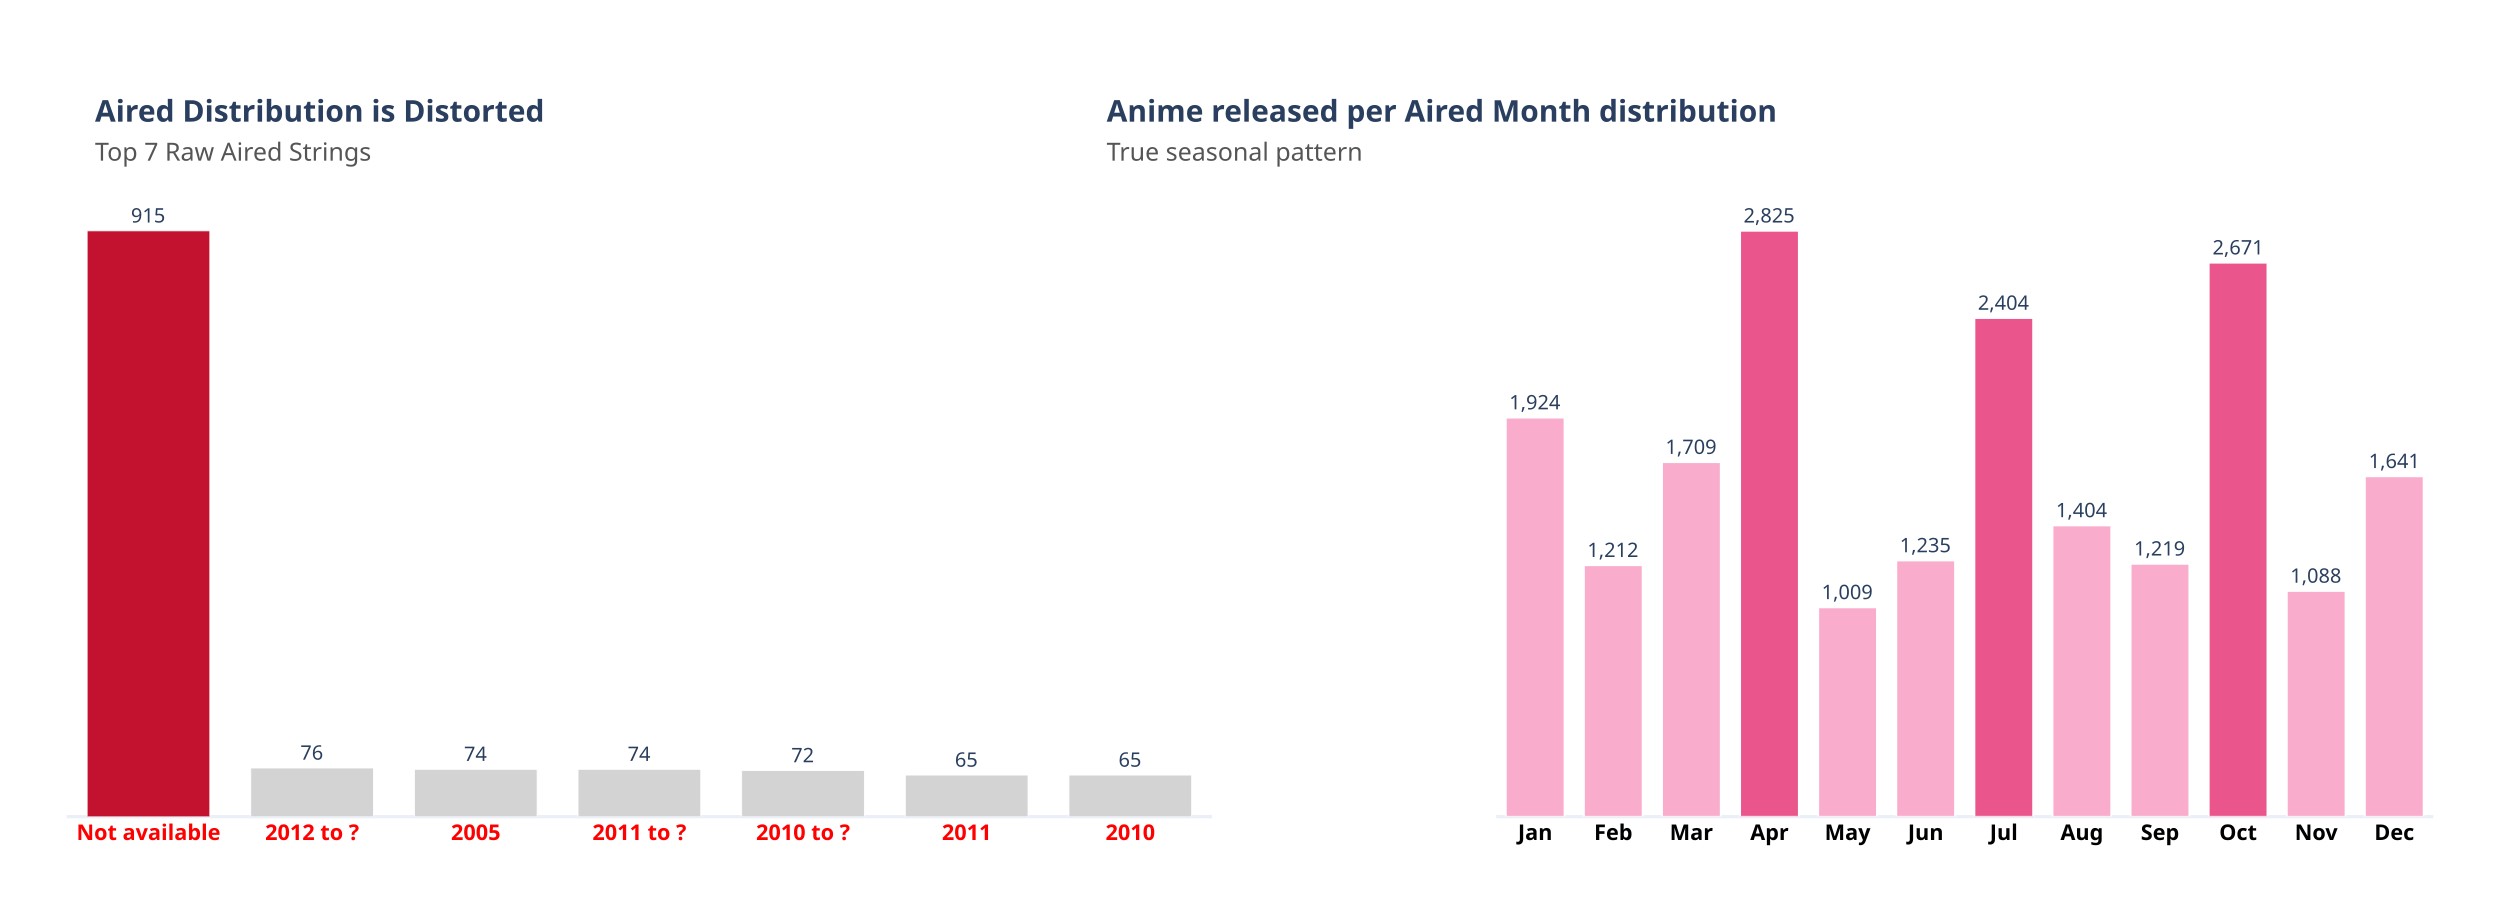
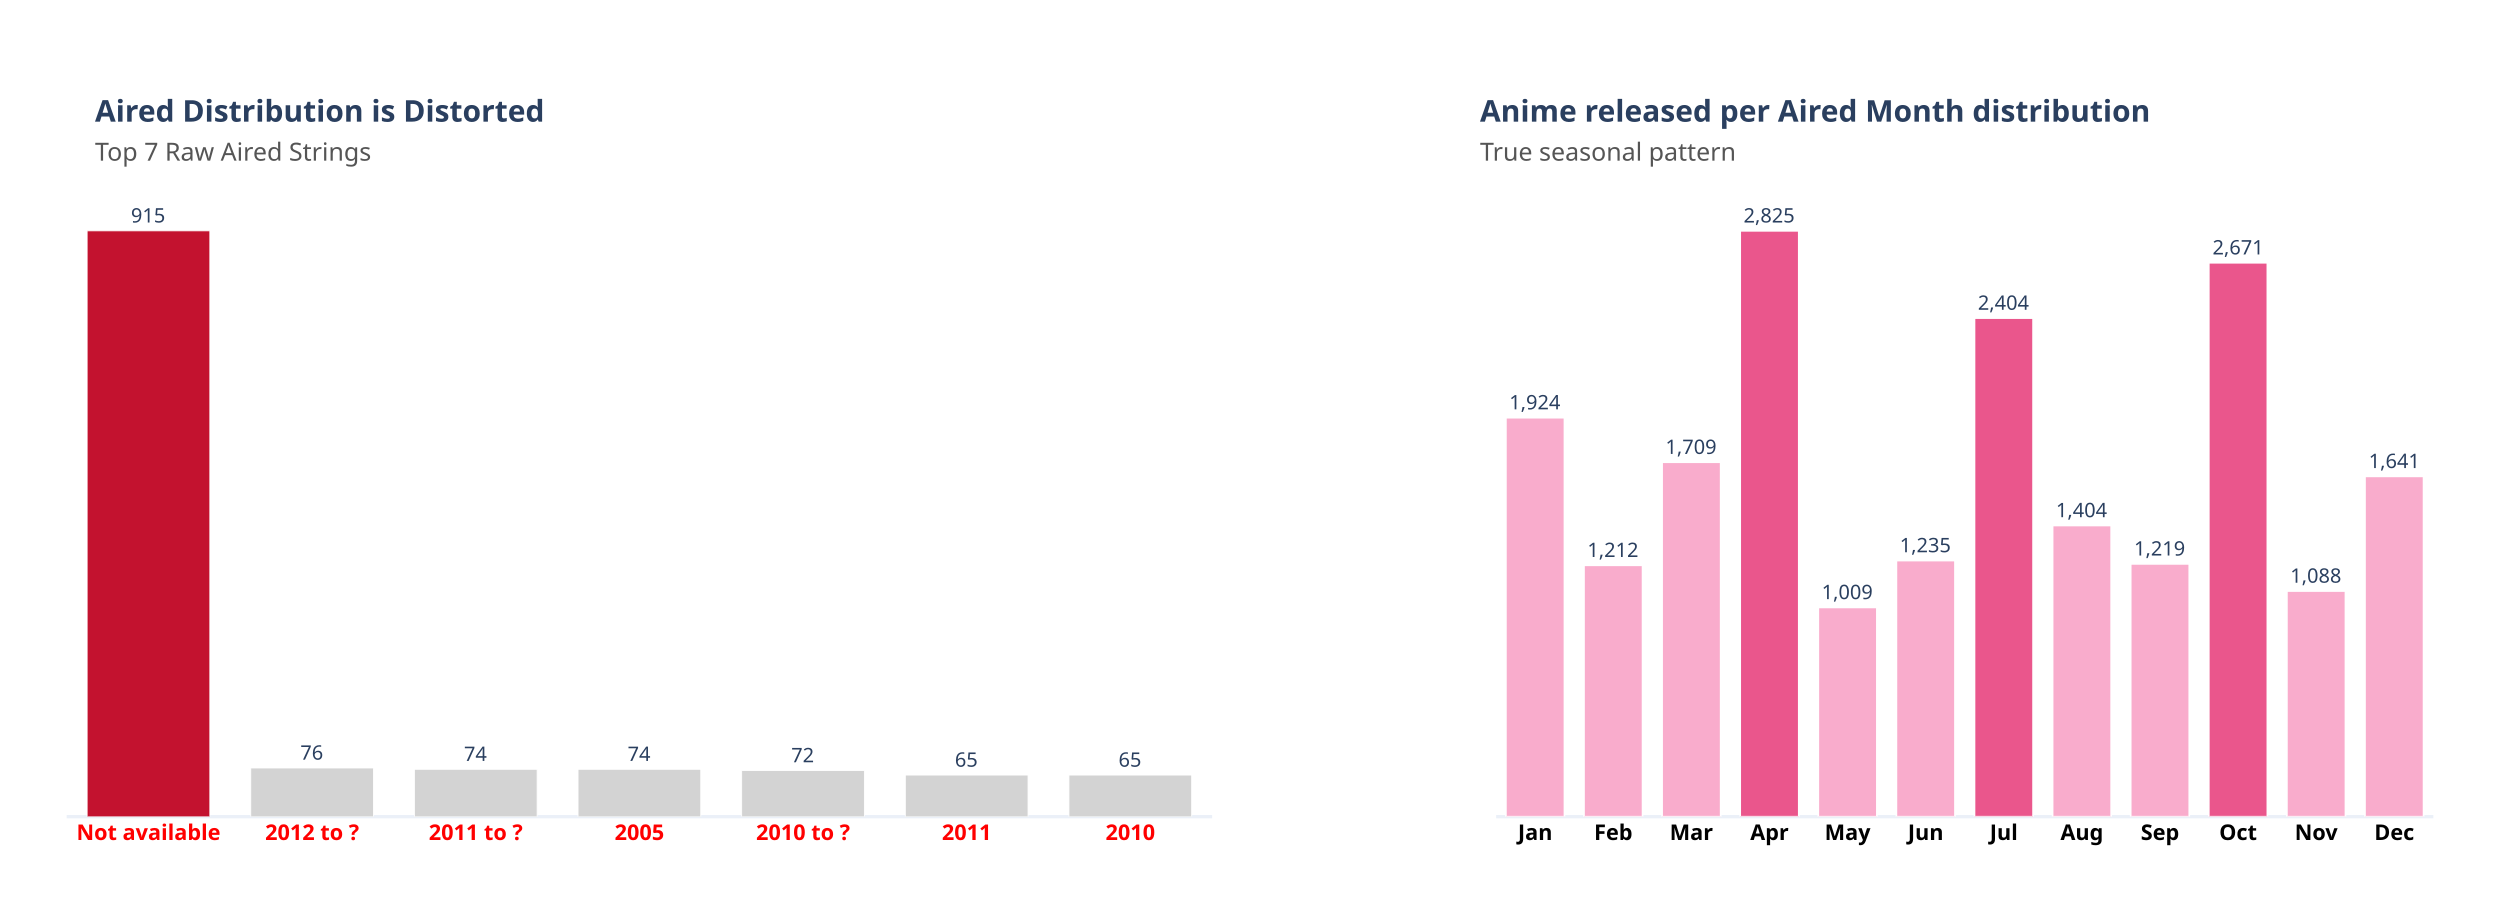
<svg xmlns="http://www.w3.org/2000/svg" class="main-svg" width="1500" height="550" style="" viewBox="0 0 1500 550">
  <rect x="0" y="0" width="1500" height="550" style="fill: rgb(0, 0, 0); fill-opacity: 0;" />
-   <defs id="defs-33fd9f">
+   <defs id="defs-b66480">
    <g class="clips">
-       <clipPath id="clip33fd9fxyplot" class="plotclip">
+       <clipPath id="clipb66480xyplot" class="plotclip">
        <rect width="687.28" height="370" />
      </clipPath>
-       <clipPath id="clip33fd9fx2y2plot" class="plotclip">
+       <clipPath id="clipb66480x2y2plot" class="plotclip">
        <rect width="562.32" height="370" />
      </clipPath>
-       <clipPath class="axesclip" id="clip33fd9fx">
+       <clipPath class="axesclip" id="clipb66480x">
        <rect x="40" y="0" width="687.28" height="550" />
      </clipPath>
-       <clipPath class="axesclip" id="clip33fd9fy">
+       <clipPath class="axesclip" id="clipb66480y">
        <rect x="0" y="120" width="1500" height="370" />
      </clipPath>
-       <clipPath class="axesclip" id="clip33fd9fxy">
+       <clipPath class="axesclip" id="clipb66480xy">
        <rect x="40" y="120" width="687.28" height="370" />
      </clipPath>
-       <clipPath class="axesclip" id="clip33fd9fy2">
+       <clipPath class="axesclip" id="clipb66480y2">
        <rect x="0" y="120" width="1500" height="370" />
      </clipPath>
-       <clipPath class="axesclip" id="clip33fd9fxy2">
+       <clipPath class="axesclip" id="clipb66480xy2">
        <rect x="40" y="120" width="687.28" height="370" />
      </clipPath>
-       <clipPath class="axesclip" id="clip33fd9fx2">
+       <clipPath class="axesclip" id="clipb66480x2">
        <rect x="897.68" y="0" width="562.32" height="550" />
      </clipPath>
-       <clipPath class="axesclip" id="clip33fd9fx2y">
+       <clipPath class="axesclip" id="clipb66480x2y">
        <rect x="897.68" y="120" width="562.32" height="370" />
      </clipPath>
-       <clipPath class="axesclip" id="clip33fd9fx2y2">
+       <clipPath class="axesclip" id="clipb66480x2y2">
        <rect x="897.68" y="120" width="562.32" height="370" />
      </clipPath>
    </g>
    <g class="gradients" />
    <g class="patterns" />
  </defs>
  <g class="bglayer">
    <rect class="bg" x="40" y="120" width="687.28" height="370" style="fill: rgb(0, 0, 0); fill-opacity: 0; stroke-width: 0;" />
    <rect class="bg" x="897.68" y="120" width="562.32" height="370" style="fill: rgb(0, 0, 0); fill-opacity: 0; stroke-width: 0;" />
  </g>
  <g class="layer-below">
    <g class="imagelayer" />
    <g class="shapelayer" />
  </g>
  <g class="cartesianlayer">
    <g class="subplot xy">
      <g class="layer-subplot">
        <g class="shapelayer" />
        <g class="imagelayer" />
      </g>
      <g class="minor-gridlayer">
        <g class="x" />
        <g class="y" />
      </g>
      <g class="gridlayer">
        <g class="x" />
        <g class="y" />
      </g>
      <g class="zerolinelayer">
        <path class="yzl zl crisp" transform="translate(0,490)" d="M40,0h687.28" style="stroke: rgb(235, 240, 248); stroke-opacity: 1; stroke-width: 2px;" />
      </g>
      <g class="layer-between">
        <g class="shapelayer" />
        <g class="imagelayer" />
      </g>
      <path class="xlines-below" />
      <path class="ylines-below" />
      <g class="overlines-below" />
      <g class="xaxislayer-below" />
      <g class="yaxislayer-below" />
      <g class="overaxes-below" />
      <g class="overplot">
-         <g class="xy" transform="translate(40,120)" clip-path="url(#clip33fd9fxyplot)">
+         <g class="xy" transform="translate(40,120)" clip-path="url(#clipb66480xyplot)">
          <g class="barlayer mlayer">
            <g class="trace bars" style="opacity: 1;">
              <g class="points">
                <g class="point">
                  <path d="M12.27,370V18.5H85.91V370Z" style="vector-effect: none; opacity: 1; stroke-width: 0.5px; fill: rgb(195, 18, 47); fill-opacity: 1; stroke: rgb(255, 255, 255); stroke-opacity: 1;" />
                  <text class="bartext bartext-outside" text-anchor="middle" data-notex="1" x="0" y="0" style="font-family: Tahoma; font-size: 12px; fill: rgb(42, 63, 95); fill-opacity: 1; white-space: pre;" transform="translate(48.86734,13.5)">915</text>
                </g>
                <g class="point">
                  <path d="M110.46,370V340.8H184.09V370Z" style="vector-effect: none; opacity: 1; stroke-width: 0.5px; fill: rgb(211, 211, 211); fill-opacity: 1; stroke: rgb(255, 255, 255); stroke-opacity: 1;" />
                  <text class="bartext bartext-outside" text-anchor="middle" data-notex="1" x="0" y="0" style="font-family: Tahoma; font-size: 12px; fill: rgb(42, 63, 95); fill-opacity: 1; white-space: pre;" transform="translate(147.0543,335.8)">76</text>
                </g>
                <g class="point">
                  <path d="M208.64,370V341.57H282.28V370Z" style="vector-effect: none; opacity: 1; stroke-width: 0.5px; fill: rgb(211, 211, 211); fill-opacity: 1; stroke: rgb(255, 255, 255); stroke-opacity: 1;" />
                  <text class="bartext bartext-outside" text-anchor="middle" data-notex="1" x="0" y="0" style="font-family: Tahoma; font-size: 12px; fill: rgb(42, 63, 95); fill-opacity: 1; white-space: pre;" transform="translate(245.2393,336.57)">74</text>
                </g>
                <g class="point">
                  <path d="M306.82,370V341.57H380.46V370Z" style="vector-effect: none; opacity: 1; stroke-width: 0.5px; fill: rgb(211, 211, 211); fill-opacity: 1; stroke: rgb(255, 255, 255); stroke-opacity: 1;" />
                  <text class="bartext bartext-outside" text-anchor="middle" data-notex="1" x="0" y="0" style="font-family: Tahoma; font-size: 12px; fill: rgb(42, 63, 95); fill-opacity: 1; white-space: pre;" transform="translate(343.4193,336.57)">74</text>
                </g>
                <g class="point">
                  <path d="M405,370V342.34H478.64V370Z" style="vector-effect: none; opacity: 1; stroke-width: 0.5px; fill: rgb(211, 211, 211); fill-opacity: 1; stroke: rgb(255, 255, 255); stroke-opacity: 1;" />
                  <text class="bartext bartext-outside" text-anchor="middle" data-notex="1" x="0" y="0" style="font-family: Tahoma; font-size: 12px; fill: rgb(42, 63, 95); fill-opacity: 1; white-space: pre;" transform="translate(441.5993,337.34)">72</text>
                </g>
                <g class="point">
                  <path d="M503.19,370V345.03H576.82V370Z" style="vector-effect: none; opacity: 1; stroke-width: 0.5px; fill: rgb(211, 211, 211); fill-opacity: 1; stroke: rgb(255, 255, 255); stroke-opacity: 1;" />
                  <text class="bartext bartext-outside" text-anchor="middle" data-notex="1" x="0" y="0" style="font-family: Tahoma; font-size: 12px; fill: rgb(42, 63, 95); fill-opacity: 1; white-space: pre;" transform="translate(539.7843,340.03)">65</text>
                </g>
                <g class="point">
                  <path d="M601.37,370V345.03H675.01V370Z" style="vector-effect: none; opacity: 1; stroke-width: 0.5px; fill: rgb(211, 211, 211); fill-opacity: 1; stroke: rgb(255, 255, 255); stroke-opacity: 1;" />
                  <text class="bartext bartext-outside" text-anchor="middle" data-notex="1" x="0" y="0" style="font-family: Tahoma; font-size: 12px; fill: rgb(42, 63, 95); fill-opacity: 1; white-space: pre;" transform="translate(637.9693,340.03)">65</text>
                </g>
              </g>
            </g>
          </g>
        </g>
      </g>
      <g class="zerolinelayer-above" />
      <path class="xlines-above crisp" d="M0,0" style="fill: none;" />
      <path class="ylines-above crisp" d="M0,0" style="fill: none;" />
      <g class="overlines-above" />
      <g class="xaxislayer-above">
        <g class="xtick">
          <text text-anchor="middle" x="0" y="504" transform="translate(89.09,0)" style="font-family: Tahoma; font-size: 13px; fill: rgb(255, 0, 0); fill-opacity: 1; font-weight: bold; white-space: pre;">Not available</text>
        </g>
        <g class="xtick">
          <text text-anchor="middle" x="0" y="504" transform="translate(187.27,0)" style="font-family: Tahoma; font-size: 13px; fill: rgb(255, 0, 0); fill-opacity: 1; font-weight: bold; white-space: pre;">2012 to ?</text>
        </g>
        <g class="xtick">
-           <text text-anchor="middle" x="0" y="504" transform="translate(285.46,0)" style="font-family: Tahoma; font-size: 13px; fill: rgb(255, 0, 0); fill-opacity: 1; font-weight: bold; white-space: pre;">2005</text>
-         </g>
-         <g class="xtick">
-           <text text-anchor="middle" x="0" y="504" transform="translate(383.64,0)" style="font-family: Tahoma; font-size: 13px; fill: rgb(255, 0, 0); fill-opacity: 1; font-weight: bold; white-space: pre;">2011 to ?</text>
+           <text text-anchor="middle" x="0" y="504" transform="translate(285.46,0)" style="font-family: Tahoma; font-size: 13px; fill: rgb(255, 0, 0); fill-opacity: 1; font-weight: bold; white-space: pre;">2011 to ?</text>
+         </g>
+         <g class="xtick">
+           <text text-anchor="middle" x="0" y="504" transform="translate(383.64,0)" style="font-family: Tahoma; font-size: 13px; fill: rgb(255, 0, 0); fill-opacity: 1; font-weight: bold; white-space: pre;">2005</text>
        </g>
        <g class="xtick">
          <text text-anchor="middle" x="0" y="504" transform="translate(481.82,0)" style="font-family: Tahoma; font-size: 13px; fill: rgb(255, 0, 0); fill-opacity: 1; font-weight: bold; white-space: pre;">2010 to ?</text>
        </g>
        <g class="xtick">
          <text text-anchor="middle" x="0" y="504" transform="translate(580.01,0)" style="font-family: Tahoma; font-size: 13px; fill: rgb(255, 0, 0); fill-opacity: 1; font-weight: bold; white-space: pre;">2011</text>
        </g>
        <g class="xtick">
          <text text-anchor="middle" x="0" y="504" transform="translate(678.19,0)" style="font-family: Tahoma; font-size: 13px; fill: rgb(255, 0, 0); fill-opacity: 1; font-weight: bold; white-space: pre;">2010</text>
        </g>
      </g>
      <g class="yaxislayer-above" />
      <g class="overaxes-above" />
    </g>
    <g class="subplot x2y2">
      <g class="layer-subplot">
        <g class="shapelayer" />
        <g class="imagelayer" />
      </g>
      <g class="minor-gridlayer">
        <g class="x2" />
        <g class="y2" />
      </g>
      <g class="gridlayer">
        <g class="x2" />
        <g class="y2" />
      </g>
      <g class="zerolinelayer">
        <path class="y2zl zl crisp" transform="translate(0,490)" d="M897.68,0h562.32" style="stroke: rgb(235, 240, 248); stroke-opacity: 1; stroke-width: 2px;" />
      </g>
      <g class="layer-between">
        <g class="shapelayer" />
        <g class="imagelayer" />
      </g>
      <path class="xlines-below" />
      <path class="ylines-below" />
      <g class="overlines-below" />
      <g class="xaxislayer-below" />
      <g class="yaxislayer-below" />
      <g class="overaxes-below" />
      <g class="overplot">
-         <g class="x2y2" transform="translate(897.68,120)" clip-path="url(#clip33fd9fx2y2plot)">
+         <g class="x2y2" transform="translate(897.68,120)" clip-path="url(#clipb66480x2y2plot)">
          <g class="barlayer mlayer">
            <g class="trace bars" style="opacity: 1;">
              <g class="points">
                <g class="point">
                  <path d="M5.86,370V130.61H41V370Z" style="vector-effect: none; opacity: 1; stroke-width: 1px; fill: rgb(249, 172, 204); fill-opacity: 1; stroke: rgb(255, 255, 255); stroke-opacity: 1;" />
                  <text class="bartext bartext-outside" text-anchor="middle" data-notex="1" x="0" y="0" style="font-family: Tahoma; font-size: 12px; fill: rgb(42, 63, 95); fill-opacity: 1; white-space: pre;" transform="translate(23.2093,125.61)">1,924</text>
                </g>
                <g class="point">
                  <path d="M52.72,370V219.2H87.86V370Z" style="vector-effect: none; opacity: 1; stroke-width: 1px; fill: rgb(249, 172, 204); fill-opacity: 1; stroke: rgb(255, 255, 255); stroke-opacity: 1;" />
                  <text class="bartext bartext-outside" text-anchor="middle" data-notex="1" x="0" y="0" style="font-family: Tahoma; font-size: 12px; fill: rgb(42, 63, 95); fill-opacity: 1; white-space: pre;" transform="translate(70.0693,214.2)">1,212</text>
                </g>
                <g class="point">
                  <path d="M99.58,370V157.36H134.72V370Z" style="vector-effect: none; opacity: 1; stroke-width: 1px; fill: rgb(249, 172, 204); fill-opacity: 1; stroke: rgb(255, 255, 255); stroke-opacity: 1;" />
                  <text class="bartext bartext-outside" text-anchor="middle" data-notex="1" x="0" y="0" style="font-family: Tahoma; font-size: 12px; fill: rgb(42, 63, 95); fill-opacity: 1; white-space: pre;" transform="translate(116.9322,152.36)">1,709</text>
                </g>
                <g class="point">
                  <path d="M146.44,370V18.5H181.58V370Z" style="vector-effect: none; opacity: 1; stroke-width: 1px; fill: rgb(234, 86, 140); fill-opacity: 1; stroke: rgb(255, 255, 255); stroke-opacity: 1;" />
                  <text class="bartext bartext-outside" text-anchor="middle" data-notex="1" x="0" y="0" style="font-family: Tahoma; font-size: 12px; fill: rgb(42, 63, 95); fill-opacity: 1; white-space: pre;" transform="translate(163.7893,13.5)">2,825</text>
                </g>
                <g class="point">
                  <path d="M193.3,370V244.46H228.44V370Z" style="vector-effect: none; opacity: 1; stroke-width: 1px; fill: rgb(249, 172, 204); fill-opacity: 1; stroke: rgb(255, 255, 255); stroke-opacity: 1;" />
                  <text class="bartext bartext-outside" text-anchor="middle" data-notex="1" x="0" y="0" style="font-family: Tahoma; font-size: 12px; fill: rgb(42, 63, 95); fill-opacity: 1; white-space: pre;" transform="translate(210.6493,239.46)">1,009</text>
                </g>
                <g class="point">
                  <path d="M240.16,370V216.34H275.3V370Z" style="vector-effect: none; opacity: 1; stroke-width: 1px; fill: rgb(249, 172, 204); fill-opacity: 1; stroke: rgb(255, 255, 255); stroke-opacity: 1;" />
                  <text class="bartext bartext-outside" text-anchor="middle" data-notex="1" x="0" y="0" style="font-family: Tahoma; font-size: 12px; fill: rgb(42, 63, 95); fill-opacity: 1; white-space: pre;" transform="translate(257.5093,211.34)">1,235</text>
                </g>
                <g class="point">
                  <path d="M287.02,370V70.88H322.16V370Z" style="vector-effect: none; opacity: 1; stroke-width: 1px; fill: rgb(234, 86, 140); fill-opacity: 1; stroke: rgb(255, 255, 255); stroke-opacity: 1;" />
                  <text class="bartext bartext-outside" text-anchor="middle" data-notex="1" x="0" y="0" style="font-family: Tahoma; font-size: 12px; fill: rgb(42, 63, 95); fill-opacity: 1; white-space: pre;" transform="translate(304.3693,65.88)">2,404</text>
                </g>
                <g class="point">
                  <path d="M333.88,370V195.31H369.02V370Z" style="vector-effect: none; opacity: 1; stroke-width: 1px; fill: rgb(249, 172, 204); fill-opacity: 1; stroke: rgb(255, 255, 255); stroke-opacity: 1;" />
                  <text class="bartext bartext-outside" text-anchor="middle" data-notex="1" x="0" y="0" style="font-family: Tahoma; font-size: 12px; fill: rgb(42, 63, 95); fill-opacity: 1; white-space: pre;" transform="translate(351.2293,190.31)">1,404</text>
                </g>
                <g class="point">
                  <path d="M380.74,370V218.33H415.88V370Z" style="vector-effect: none; opacity: 1; stroke-width: 1px; fill: rgb(249, 172, 204); fill-opacity: 1; stroke: rgb(255, 255, 255); stroke-opacity: 1;" />
                  <text class="bartext bartext-outside" text-anchor="middle" data-notex="1" x="0" y="0" style="font-family: Tahoma; font-size: 12px; fill: rgb(42, 63, 95); fill-opacity: 1; white-space: pre;" transform="translate(398.0893,213.33)">1,219</text>
                </g>
                <g class="point">
                  <path d="M427.6,370V37.66H462.74V370Z" style="vector-effect: none; opacity: 1; stroke-width: 1px; fill: rgb(234, 86, 140); fill-opacity: 1; stroke: rgb(255, 255, 255); stroke-opacity: 1;" />
                  <text class="bartext bartext-outside" text-anchor="middle" data-notex="1" x="0" y="0" style="font-family: Tahoma; font-size: 12px; fill: rgb(42, 63, 95); fill-opacity: 1; white-space: pre;" transform="translate(445.17,32.66)">2,671</text>
                </g>
                <g class="point">
                  <path d="M474.46,370V234.63H509.6V370Z" style="vector-effect: none; opacity: 1; stroke-width: 1px; fill: rgb(249, 172, 204); fill-opacity: 1; stroke: rgb(255, 255, 255); stroke-opacity: 1;" />
                  <text class="bartext bartext-outside" text-anchor="middle" data-notex="1" x="0" y="0" style="font-family: Tahoma; font-size: 12px; fill: rgb(42, 63, 95); fill-opacity: 1; white-space: pre;" transform="translate(491.8093,229.63)">1,088</text>
                </g>
                <g class="point">
                  <path d="M521.32,370V165.82H556.46V370Z" style="vector-effect: none; opacity: 1; stroke-width: 1px; fill: rgb(249, 172, 204); fill-opacity: 1; stroke: rgb(255, 255, 255); stroke-opacity: 1;" />
                  <text class="bartext bartext-outside" text-anchor="middle" data-notex="1" x="0" y="0" style="font-family: Tahoma; font-size: 12px; fill: rgb(42, 63, 95); fill-opacity: 1; white-space: pre;" transform="translate(538.89,160.82)">1,641</text>
                </g>
              </g>
            </g>
          </g>
        </g>
      </g>
      <g class="zerolinelayer-above" />
      <path class="xlines-above crisp" d="M0,0" style="fill: none;" />
      <path class="ylines-above crisp" d="M0,0" style="fill: none;" />
      <g class="overlines-above" />
      <g class="xaxislayer-above">
        <g class="x2tick">
          <text text-anchor="middle" x="0" y="504" transform="translate(921.11,0)" style="font-family: Tahoma; font-size: 13px; fill: rgb(0, 0, 0); fill-opacity: 1; font-weight: bold; white-space: pre;">Jan</text>
        </g>
        <g class="x2tick">
          <text text-anchor="middle" x="0" y="504" transform="translate(967.97,0)" style="font-family: Tahoma; font-size: 13px; fill: rgb(0, 0, 0); fill-opacity: 1; font-weight: bold; white-space: pre;">Feb</text>
        </g>
        <g class="x2tick">
          <text text-anchor="middle" x="0" y="504" transform="translate(1014.83,0)" style="font-family: Tahoma; font-size: 13px; fill: rgb(0, 0, 0); fill-opacity: 1; font-weight: bold; white-space: pre;">Mar</text>
        </g>
        <g class="x2tick">
          <text text-anchor="middle" x="0" y="504" transform="translate(1061.69,0)" style="font-family: Tahoma; font-size: 13px; fill: rgb(0, 0, 0); fill-opacity: 1; font-weight: bold; white-space: pre;">Apr</text>
        </g>
        <g class="x2tick">
          <text text-anchor="middle" x="0" y="504" transform="translate(1108.55,0)" style="font-family: Tahoma; font-size: 13px; fill: rgb(0, 0, 0); fill-opacity: 1; font-weight: bold; white-space: pre;">May</text>
        </g>
        <g class="x2tick">
          <text text-anchor="middle" x="0" y="504" transform="translate(1155.41,0)" style="font-family: Tahoma; font-size: 13px; fill: rgb(0, 0, 0); fill-opacity: 1; font-weight: bold; white-space: pre;">Jun</text>
        </g>
        <g class="x2tick">
          <text text-anchor="middle" x="0" y="504" transform="translate(1202.27,0)" style="font-family: Tahoma; font-size: 13px; fill: rgb(0, 0, 0); fill-opacity: 1; font-weight: bold; white-space: pre;">Jul</text>
        </g>
        <g class="x2tick">
          <text text-anchor="middle" x="0" y="504" transform="translate(1249.13,0)" style="font-family: Tahoma; font-size: 13px; fill: rgb(0, 0, 0); fill-opacity: 1; font-weight: bold; white-space: pre;">Aug</text>
        </g>
        <g class="x2tick">
          <text text-anchor="middle" x="0" y="504" transform="translate(1295.99,0)" style="font-family: Tahoma; font-size: 13px; fill: rgb(0, 0, 0); fill-opacity: 1; font-weight: bold; white-space: pre;">Sep</text>
        </g>
        <g class="x2tick">
          <text text-anchor="middle" x="0" y="504" transform="translate(1342.85,0)" style="font-family: Tahoma; font-size: 13px; fill: rgb(0, 0, 0); fill-opacity: 1; font-weight: bold; white-space: pre;">Oct</text>
        </g>
        <g class="x2tick">
          <text text-anchor="middle" x="0" y="504" transform="translate(1389.71,0)" style="font-family: Tahoma; font-size: 13px; fill: rgb(0, 0, 0); fill-opacity: 1; font-weight: bold; white-space: pre;">Nov</text>
        </g>
        <g class="x2tick">
          <text text-anchor="middle" x="0" y="504" transform="translate(1436.57,0)" style="font-family: Tahoma; font-size: 13px; fill: rgb(0, 0, 0); fill-opacity: 1; font-weight: bold; white-space: pre;">Dec</text>
        </g>
      </g>
      <g class="yaxislayer-above" />
      <g class="overaxes-above" />
    </g>
  </g>
  <g class="polarlayer" />
  <g class="smithlayer" />
  <g class="ternarylayer" />
  <g class="geolayer" />
  <g class="funnelarealayer" />
  <g class="pielayer" />
  <g class="iciclelayer" />
  <g class="treemaplayer" />
  <g class="sunburstlayer" />
  <g class="glimages" />
-   <defs id="topdefs-33fd9f">
+   <defs id="topdefs-b66480">
    <g class="clips" />
  </defs>
  <g class="layer-above">
    <g class="imagelayer" />
    <g class="shapelayer" />
  </g>
  <g class="infolayer">
    <g class="g-gtitle" />
    <g class="g-xtitle" />
    <g class="g-x2title" />
    <g class="g-ytitle" />
    <g class="g-y2title" />
    <g class="annotation" data-index="0" style="opacity: 1;">
      <g class="annotation-text-g" transform="rotate(0,191.7,77.4)">
        <g class="cursor-pointer" transform="translate(54,53)">
          <rect class="bg" x="0.5" y="0.5" width="274" height="47" style="stroke-width: 1px; stroke: rgb(0, 0, 0); stroke-opacity: 0; fill: rgb(0, 0, 0); fill-opacity: 0;" />
          <text class="annotation-text" text-anchor="start" x="3" y="20" style="font-family: Tahoma; font-size: 18px; fill: rgb(42, 63, 95); fill-opacity: 1; white-space: pre;">
            <tspan class="line" dy="0em" x="3" y="20">
              <tspan style="font-weight:bold">Aired Distribution is Distorted</tspan>
            </tspan>
            <tspan class="line" dy="1.3em" x="3" y="20">
              <tspan style="font-size:15px; fill:#555">Top 7 Raw Aired Strings</tspan>
            </tspan>
          </text>
        </g>
      </g>
    </g>
    <g class="annotation" data-index="1" style="opacity: 1;">
-       <g class="annotation-text-g" transform="rotate(0,863.6,77.4)">
-         <g class="cursor-pointer" transform="translate(661,53)">
+       <g class="annotation-text-g" transform="rotate(0,1087.1,77.4)">
+         <g class="cursor-pointer" transform="translate(885,53)">
          <rect class="bg" x="0.5" y="0.5" width="404" height="47" style="stroke-width: 1px; stroke: rgb(0, 0, 0); stroke-opacity: 0; fill: rgb(0, 0, 0); fill-opacity: 0;" />
          <text class="annotation-text" text-anchor="start" x="3" y="20" style="font-family: Tahoma; font-size: 18px; fill: rgb(42, 63, 95); fill-opacity: 1; white-space: pre;">
            <tspan class="line" dy="0em" x="3" y="20">
              <tspan style="font-weight:bold">Anime released per Aired Month distribution</tspan>
            </tspan>
            <tspan class="line" dy="1.3em" x="3" y="20">
              <tspan style="font-size:15px; fill:#555">True seasonal pattern</tspan>
            </tspan>
          </text>
        </g>
      </g>
    </g>
  </g>
</svg>
